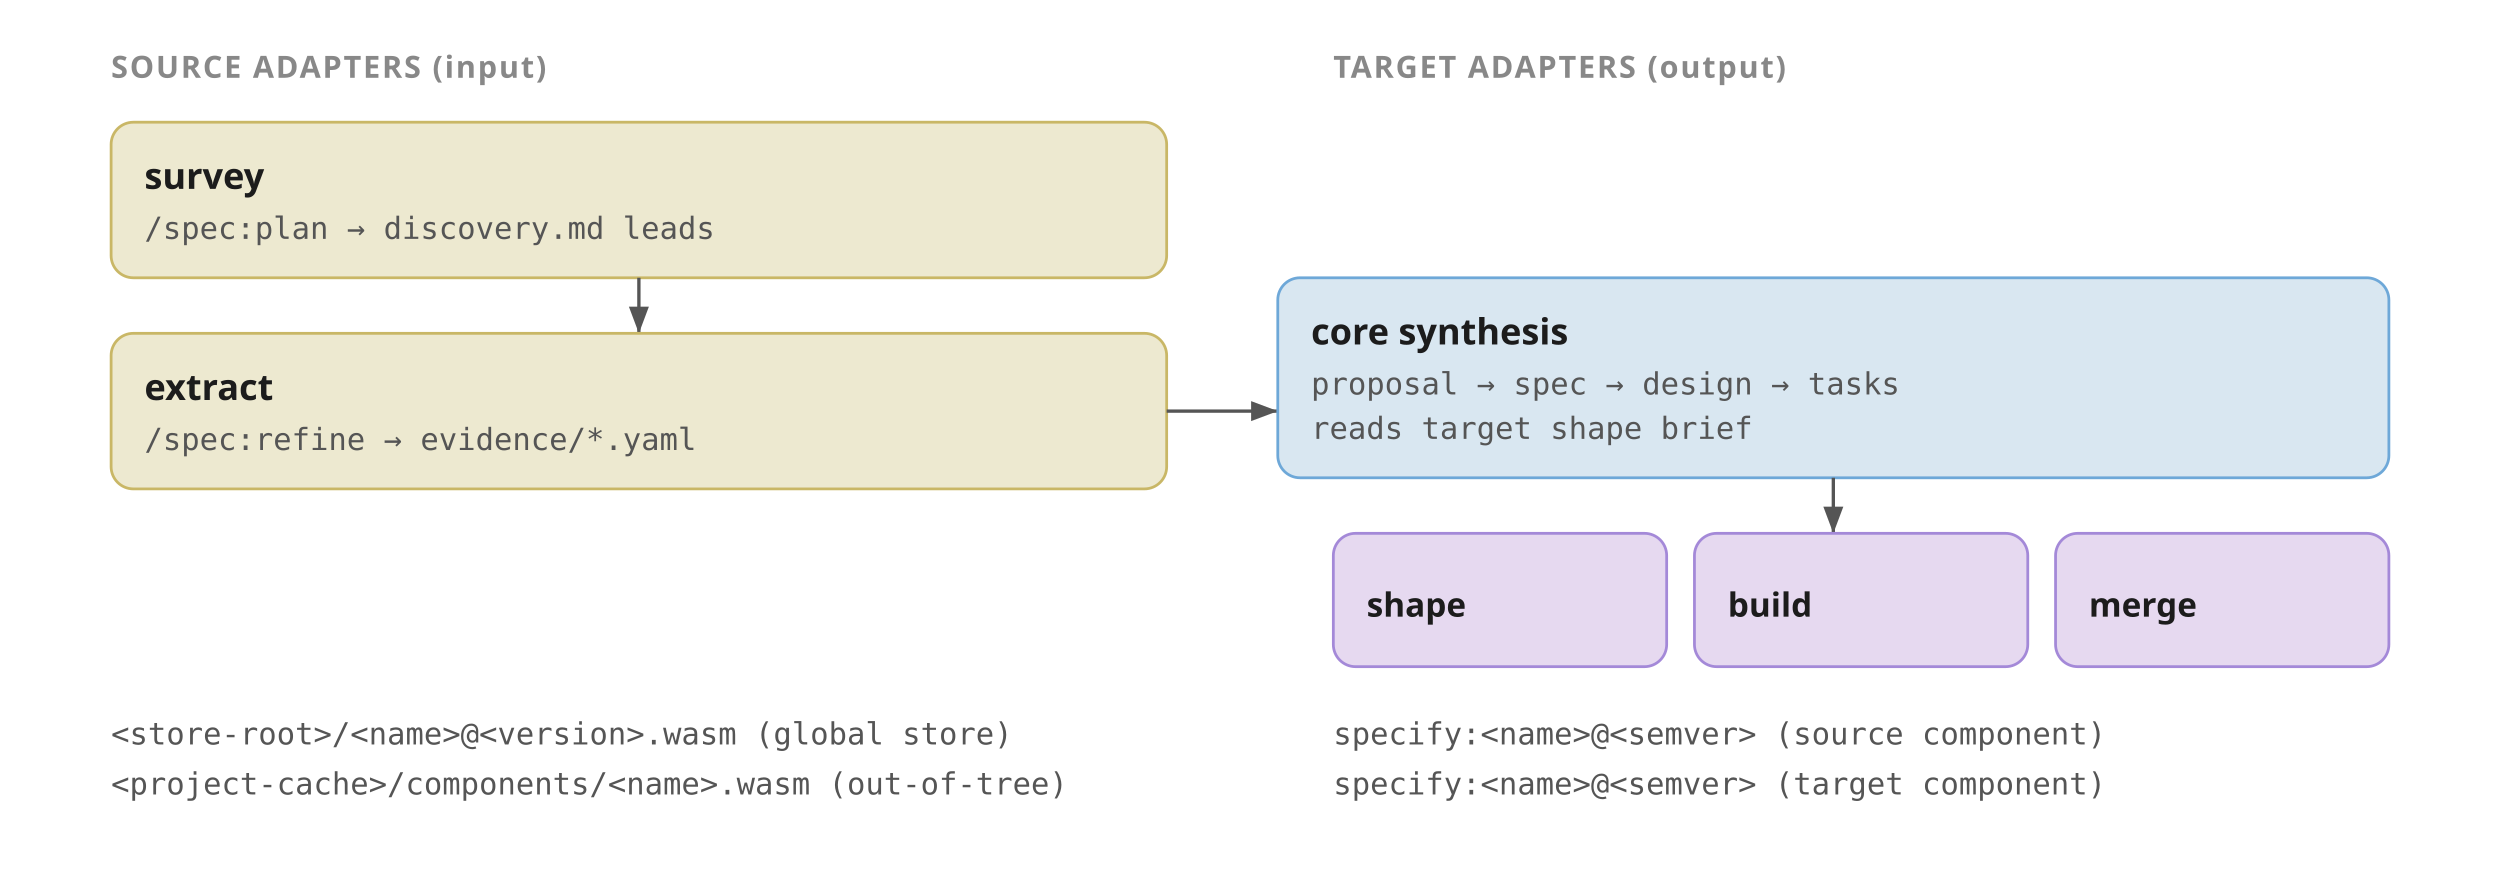
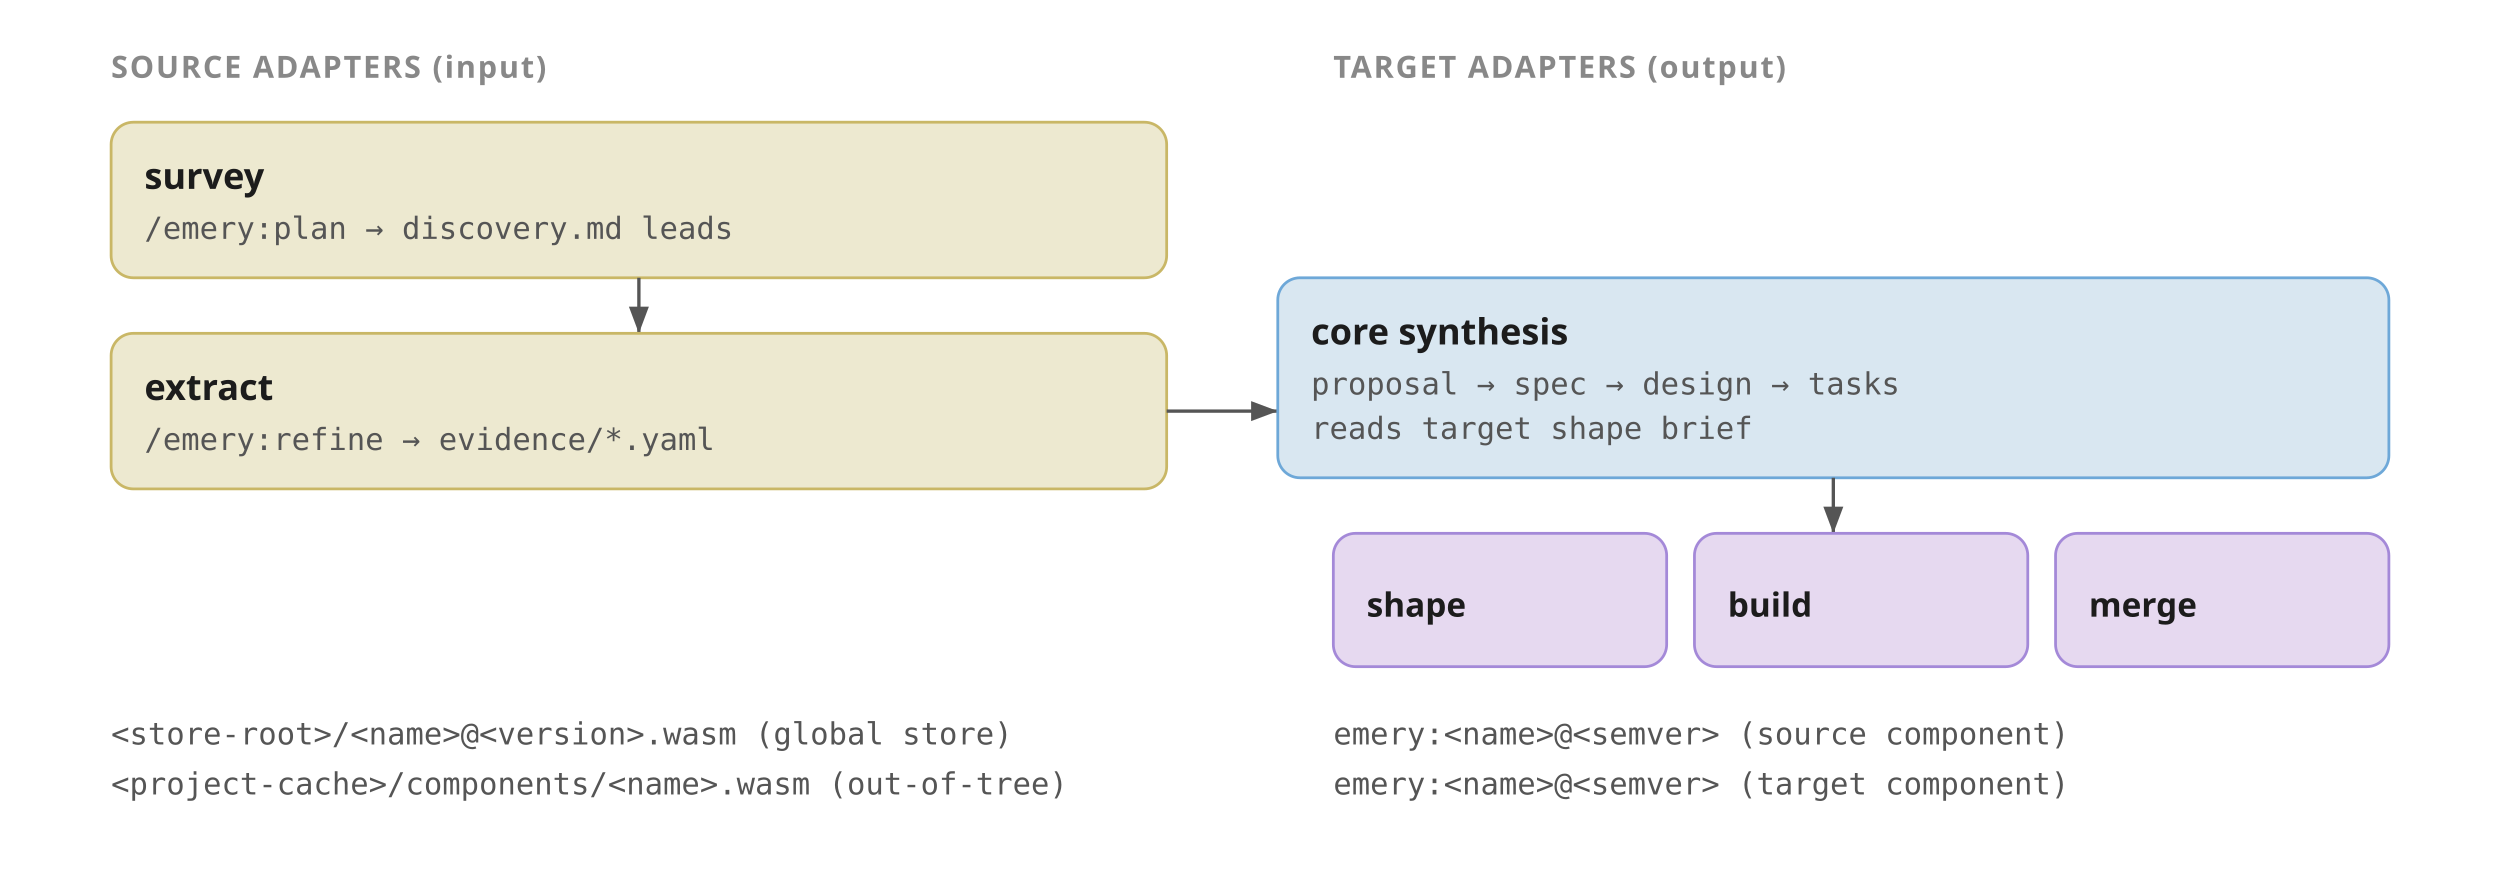
<svg xmlns="http://www.w3.org/2000/svg" viewBox="0 0 900 320" role="img" aria-label="Source adapters survey and extract; target adapters shape build and merge">
  <defs>
    <marker id="arr" markerWidth="10" markerHeight="10" refX="8" refY="3" orient="auto">
      <path d="M0,0 L0,6 L8,3 z" fill="#555" />
    </marker>
  </defs>
  <text x="40" y="28" font-family="ui-sans-serif, system-ui, sans-serif" font-size="11" font-weight="600" fill="#888" letter-spacing="0.06em">SOURCE ADAPTERS (input)</text>
  <text x="480" y="28" font-family="ui-sans-serif, system-ui, sans-serif" font-size="11" font-weight="600" fill="#888" letter-spacing="0.06em">TARGET ADAPTERS (output)</text>
  <rect x="40" y="44" width="380" height="56" rx="8" fill="#ede9d0" stroke="#c9b766" />
  <text x="52" y="68" font-family="ui-sans-serif, system-ui, sans-serif" font-size="13" font-weight="600" fill="#1c1c1c">survey</text>
-   <text x="52" y="86" font-family="ui-monospace, monospace" font-size="11" fill="#555">/spec:plan → discovery.md leads</text>
+   <text x="52" y="86" font-family="ui-monospace, monospace" font-size="11" fill="#555">/emery:plan → discovery.md leads</text>
  <path d="M230 100 L230 120" stroke="#555" stroke-width="1.2" fill="none" marker-end="url(#arr)" />
  <rect x="40" y="120" width="380" height="56" rx="8" fill="#ede9d0" stroke="#c9b766" />
  <text x="52" y="144" font-family="ui-sans-serif, system-ui, sans-serif" font-size="13" font-weight="600" fill="#1c1c1c">extract</text>
-   <text x="52" y="162" font-family="ui-monospace, monospace" font-size="11" fill="#555">/spec:refine → evidence/*.yaml</text>
+   <text x="52" y="162" font-family="ui-monospace, monospace" font-size="11" fill="#555">/emery:refine → evidence/*.yaml</text>
  <path d="M420 148 L460 148" stroke="#555" stroke-width="1.2" fill="none" marker-end="url(#arr)" />
  <rect x="460" y="100" width="400" height="72" rx="8" fill="#d9e7f1" stroke="#6ea8d8" />
  <text x="472" y="124" font-family="ui-sans-serif, system-ui, sans-serif" font-size="13" font-weight="600" fill="#1c1c1c">core synthesis</text>
  <text x="472" y="142" font-family="ui-monospace, monospace" font-size="11" fill="#555">proposal → spec → design → tasks</text>
  <text x="472" y="158" font-family="ui-monospace, monospace" font-size="11" fill="#555">reads target shape brief</text>
  <path d="M660 172 L660 192" stroke="#555" stroke-width="1.2" fill="none" marker-end="url(#arr)" />
  <rect x="480" y="192" width="120" height="48" rx="8" fill="#e6d9f0" stroke="#a489d8" />
  <text x="492" y="222" font-family="ui-sans-serif, system-ui, sans-serif" font-size="12" font-weight="600" fill="#1c1c1c">shape</text>
  <rect x="610" y="192" width="120" height="48" rx="8" fill="#e6d9f0" stroke="#a489d8" />
  <text x="622" y="222" font-family="ui-sans-serif, system-ui, sans-serif" font-size="12" font-weight="600" fill="#1c1c1c">build</text>
  <rect x="740" y="192" width="120" height="48" rx="8" fill="#e6d9f0" stroke="#a489d8" />
  <text x="752" y="222" font-family="ui-sans-serif, system-ui, sans-serif" font-size="12" font-weight="600" fill="#1c1c1c">merge</text>
-   <text x="480" y="268" font-family="ui-monospace, monospace" font-size="11" fill="#555">specify:&lt;name&gt;@&lt;semver&gt; (source component)</text>
-   <text x="480" y="286" font-family="ui-monospace, monospace" font-size="11" fill="#555">specify:&lt;name&gt;@&lt;semver&gt; (target component)</text>
+   <text x="480" y="268" font-family="ui-monospace, monospace" font-size="11" fill="#555">emery:&lt;name&gt;@&lt;semver&gt; (source component)</text>
+   <text x="480" y="286" font-family="ui-monospace, monospace" font-size="11" fill="#555">emery:&lt;name&gt;@&lt;semver&gt; (target component)</text>
  <text x="40" y="268" font-family="ui-monospace, monospace" font-size="11" fill="#555">&lt;store-root&gt;/&lt;name&gt;@&lt;version&gt;.wasm (global store)</text>
  <text x="40" y="286" font-family="ui-monospace, monospace" font-size="11" fill="#555">&lt;project-cache&gt;/components/&lt;name&gt;.wasm (out-of-tree)</text>
</svg>
